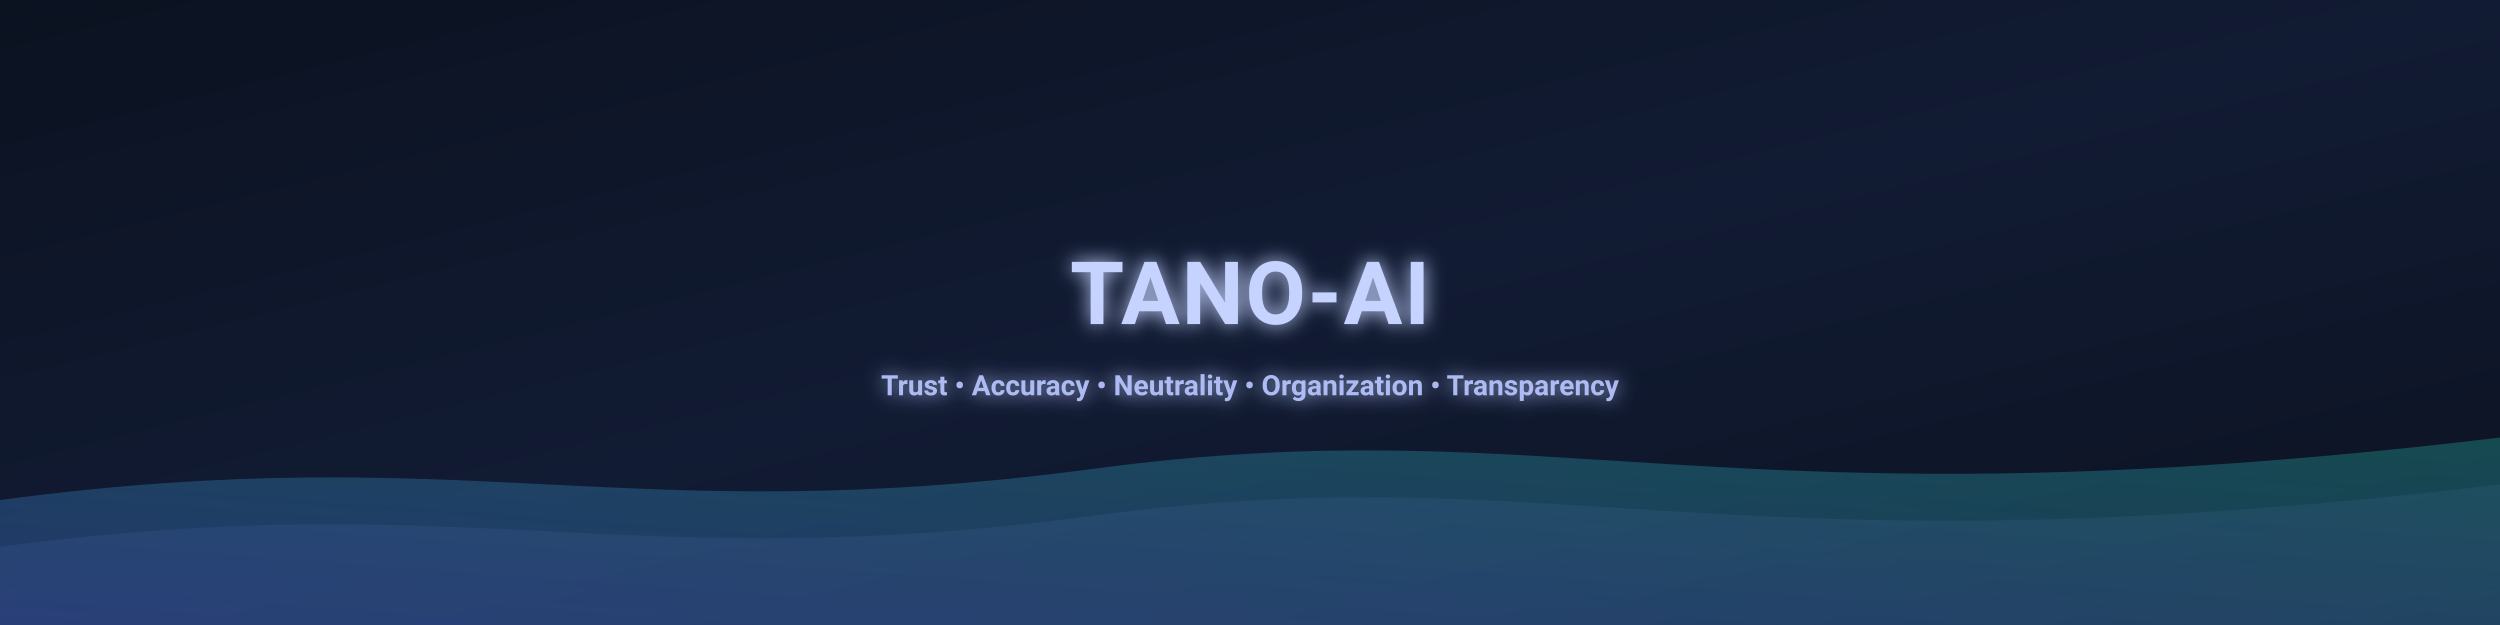
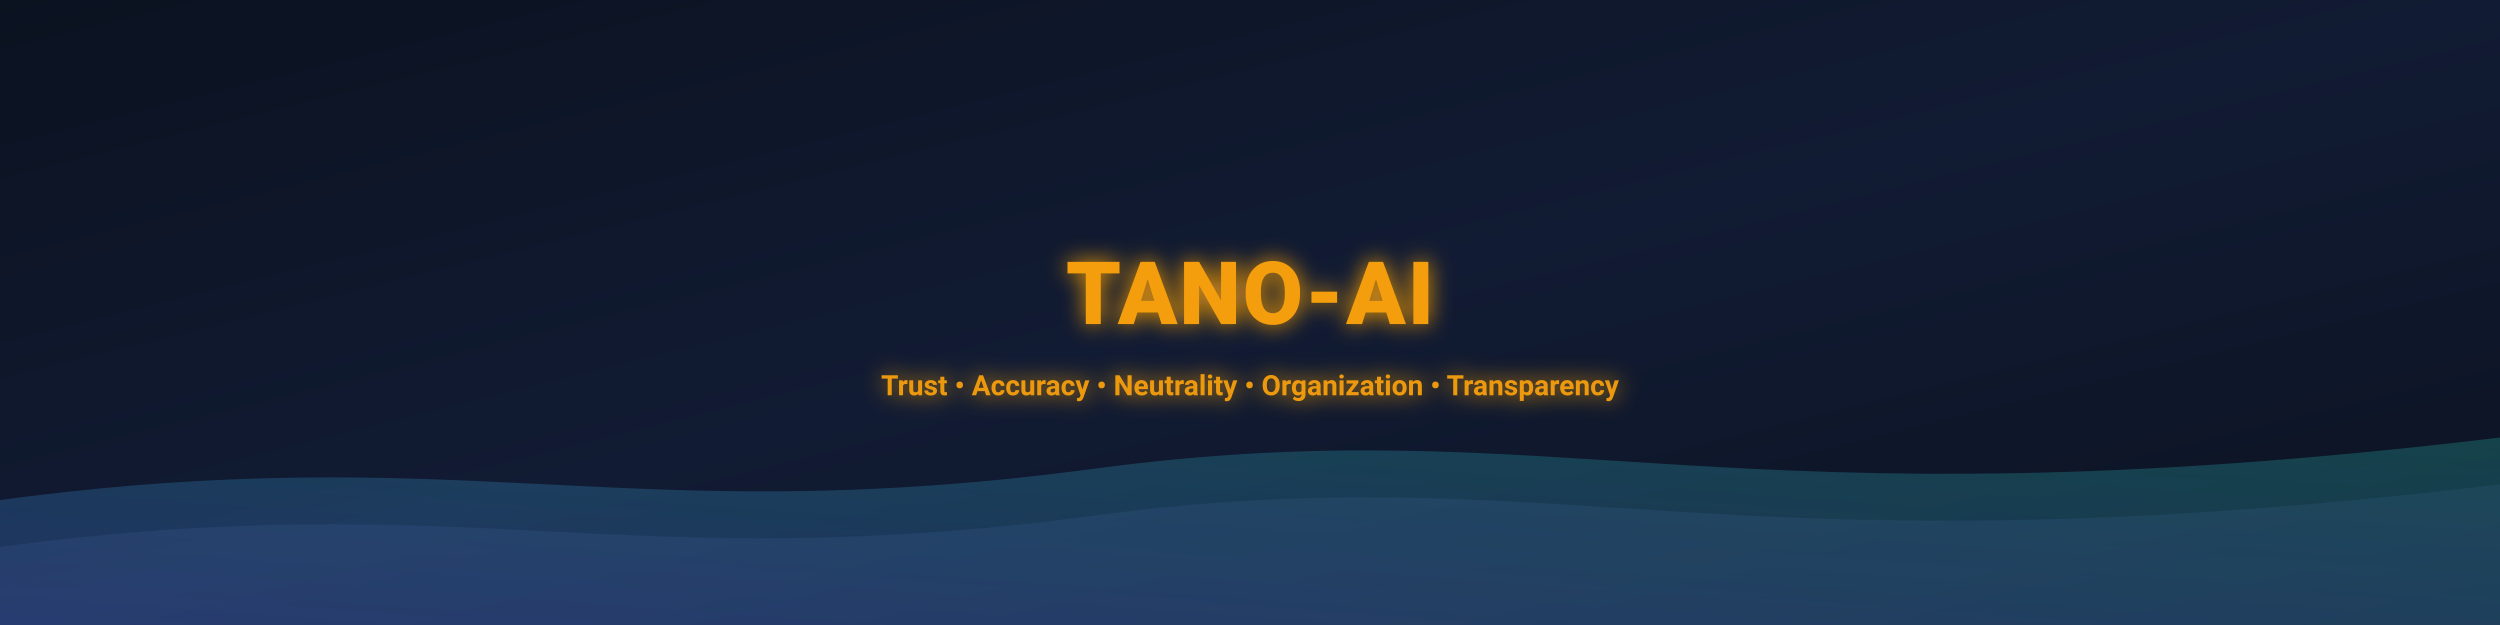
<svg xmlns="http://www.w3.org/2000/svg" width="1600" height="400" viewBox="0 0 1600 400">
  <defs>
    <linearGradient id="g" x1="0" y1="0" x2="1" y2="1">
      <stop offset="0%" stop-color="#0b1220" />
      <stop offset="50%" stop-color="#111b33" />
      <stop offset="100%" stop-color="#0b1220" />
    </linearGradient>
    <linearGradient id="a" x1="0" y1="1" x2="1" y2="0">
-       <stop offset="0%" stop-color="#4f7cff" stop-opacity="0.28" />
-       <stop offset="100%" stop-color="#2dd4bf" stop-opacity="0.28" />
+       <stop offset="0%" stop-color="#4f7cff" stop-opacity="0.24" />
+       <stop offset="100%" stop-color="#2dd4bf" stop-opacity="0.24" />
    </linearGradient>
    <filter id="glow" x="-50%" y="-50%" width="200%" height="200%">
-       <feGaussianBlur stdDeviation="6" result="b" />
+       <feGaussianBlur stdDeviation="7" result="b" />
      <feMerge>
        <feMergeNode in="b" />
        <feMergeNode in="SourceGraphic" />
      </feMerge>
    </filter>
  </defs>
  <rect width="1600" height="400" fill="url(#g)" />
  <path d="M0,320 C300,280 400,340 700,300 C1000,260 1100,340 1600,280 L1600,400 L0,400 Z" fill="url(#a)" />
  <path d="M0,350 C300,310 400,370 700,330 C1000,290 1100,370 1600,310 L1600,400 L0,400 Z" fill="#7aa2ff" opacity="0.08" />
  <g filter="url(#glow)">
-     <text x="50%" y="48%" dominant-baseline="middle" text-anchor="middle" font-family="Segoe UI, Roboto, system-ui, -apple-system, Arial, sans-serif" font-size="56" font-weight="700" fill="#c6d3ff" letter-spacing="1.2">
+     <text x="50%" y="48%" dominant-baseline="middle" text-anchor="middle" font-family="Segoe UI, Roboto, system-ui, -apple-system, Arial, sans-serif" font-size="56" font-weight="800" fill="#f59e0b" letter-spacing="1.2">
      TANO-AI
    </text>
-     <text x="50%" y="62%" dominant-baseline="middle" text-anchor="middle" font-family="Segoe UI, Roboto, system-ui, -apple-system, Arial, sans-serif" font-size="18" font-weight="600" fill="#b7c6ff" opacity="0.92">
+     <text x="50%" y="62%" dominant-baseline="middle" text-anchor="middle" font-family="Segoe UI, Roboto, system-ui, -apple-system, Arial, sans-serif" font-size="18" font-weight="700" fill="#f59e0b" opacity="0.95">
      Trust • Accuracy • Neutrality • Organization • Transparency
    </text>
  </g>
</svg>
